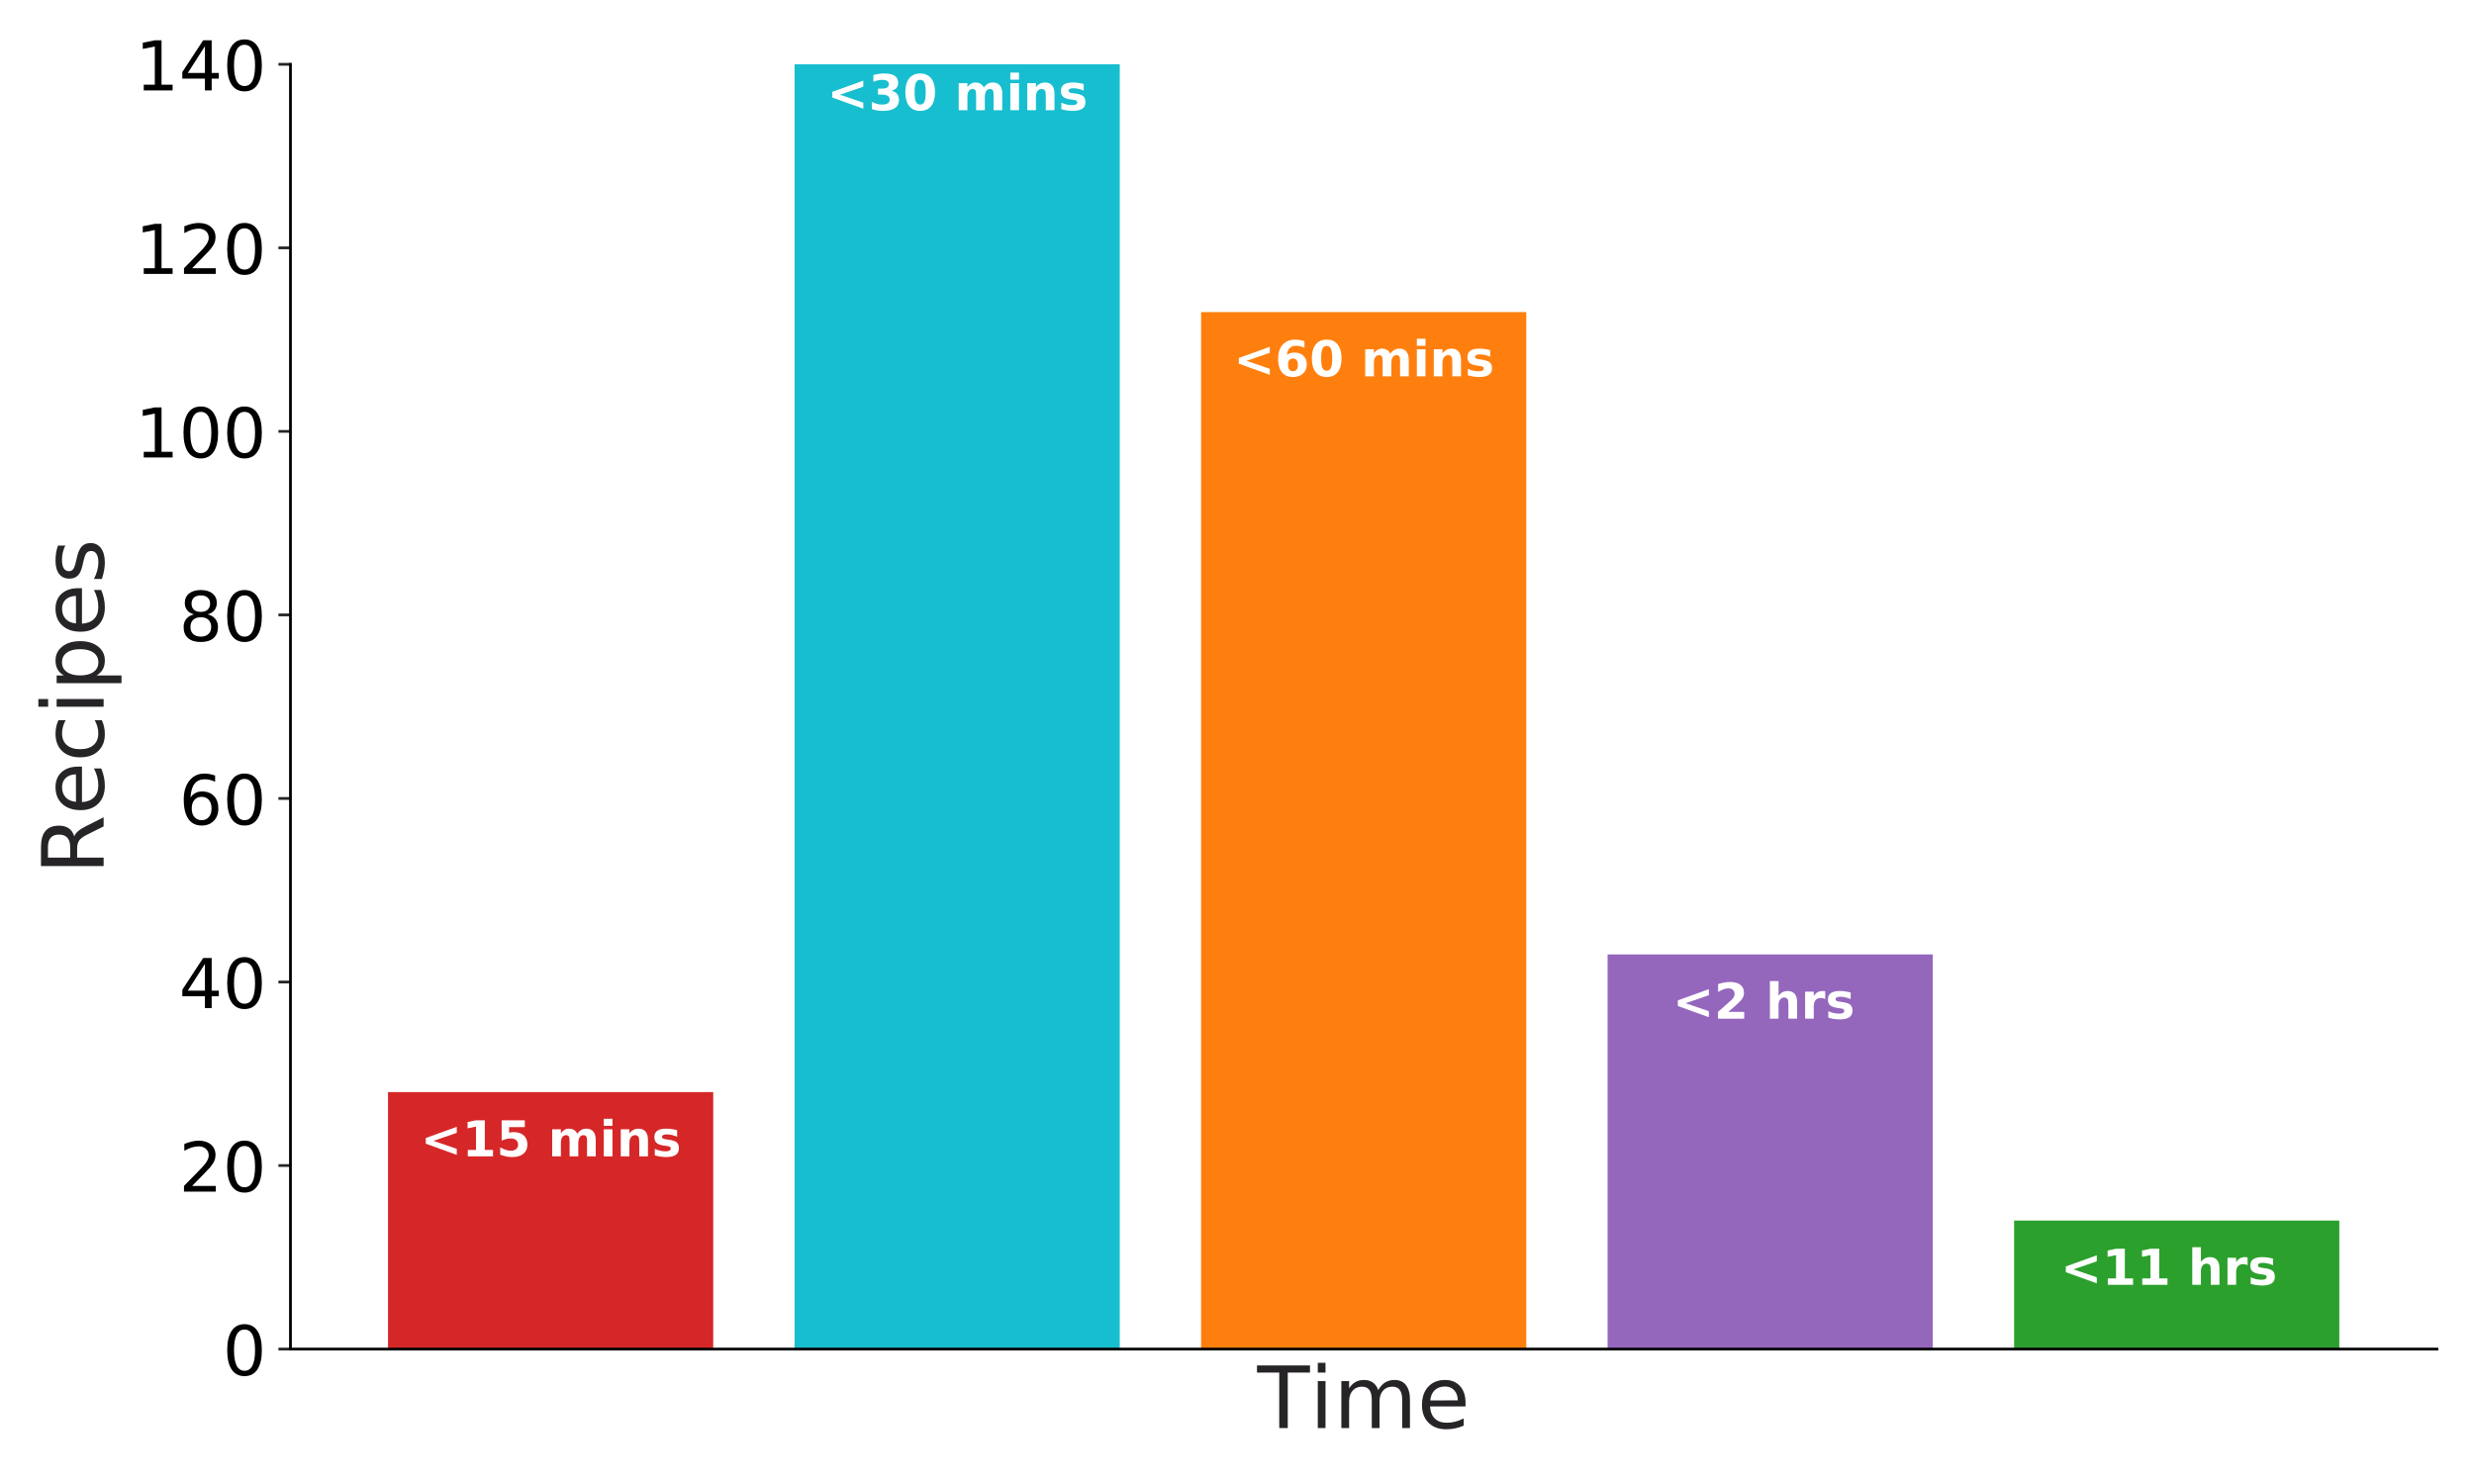
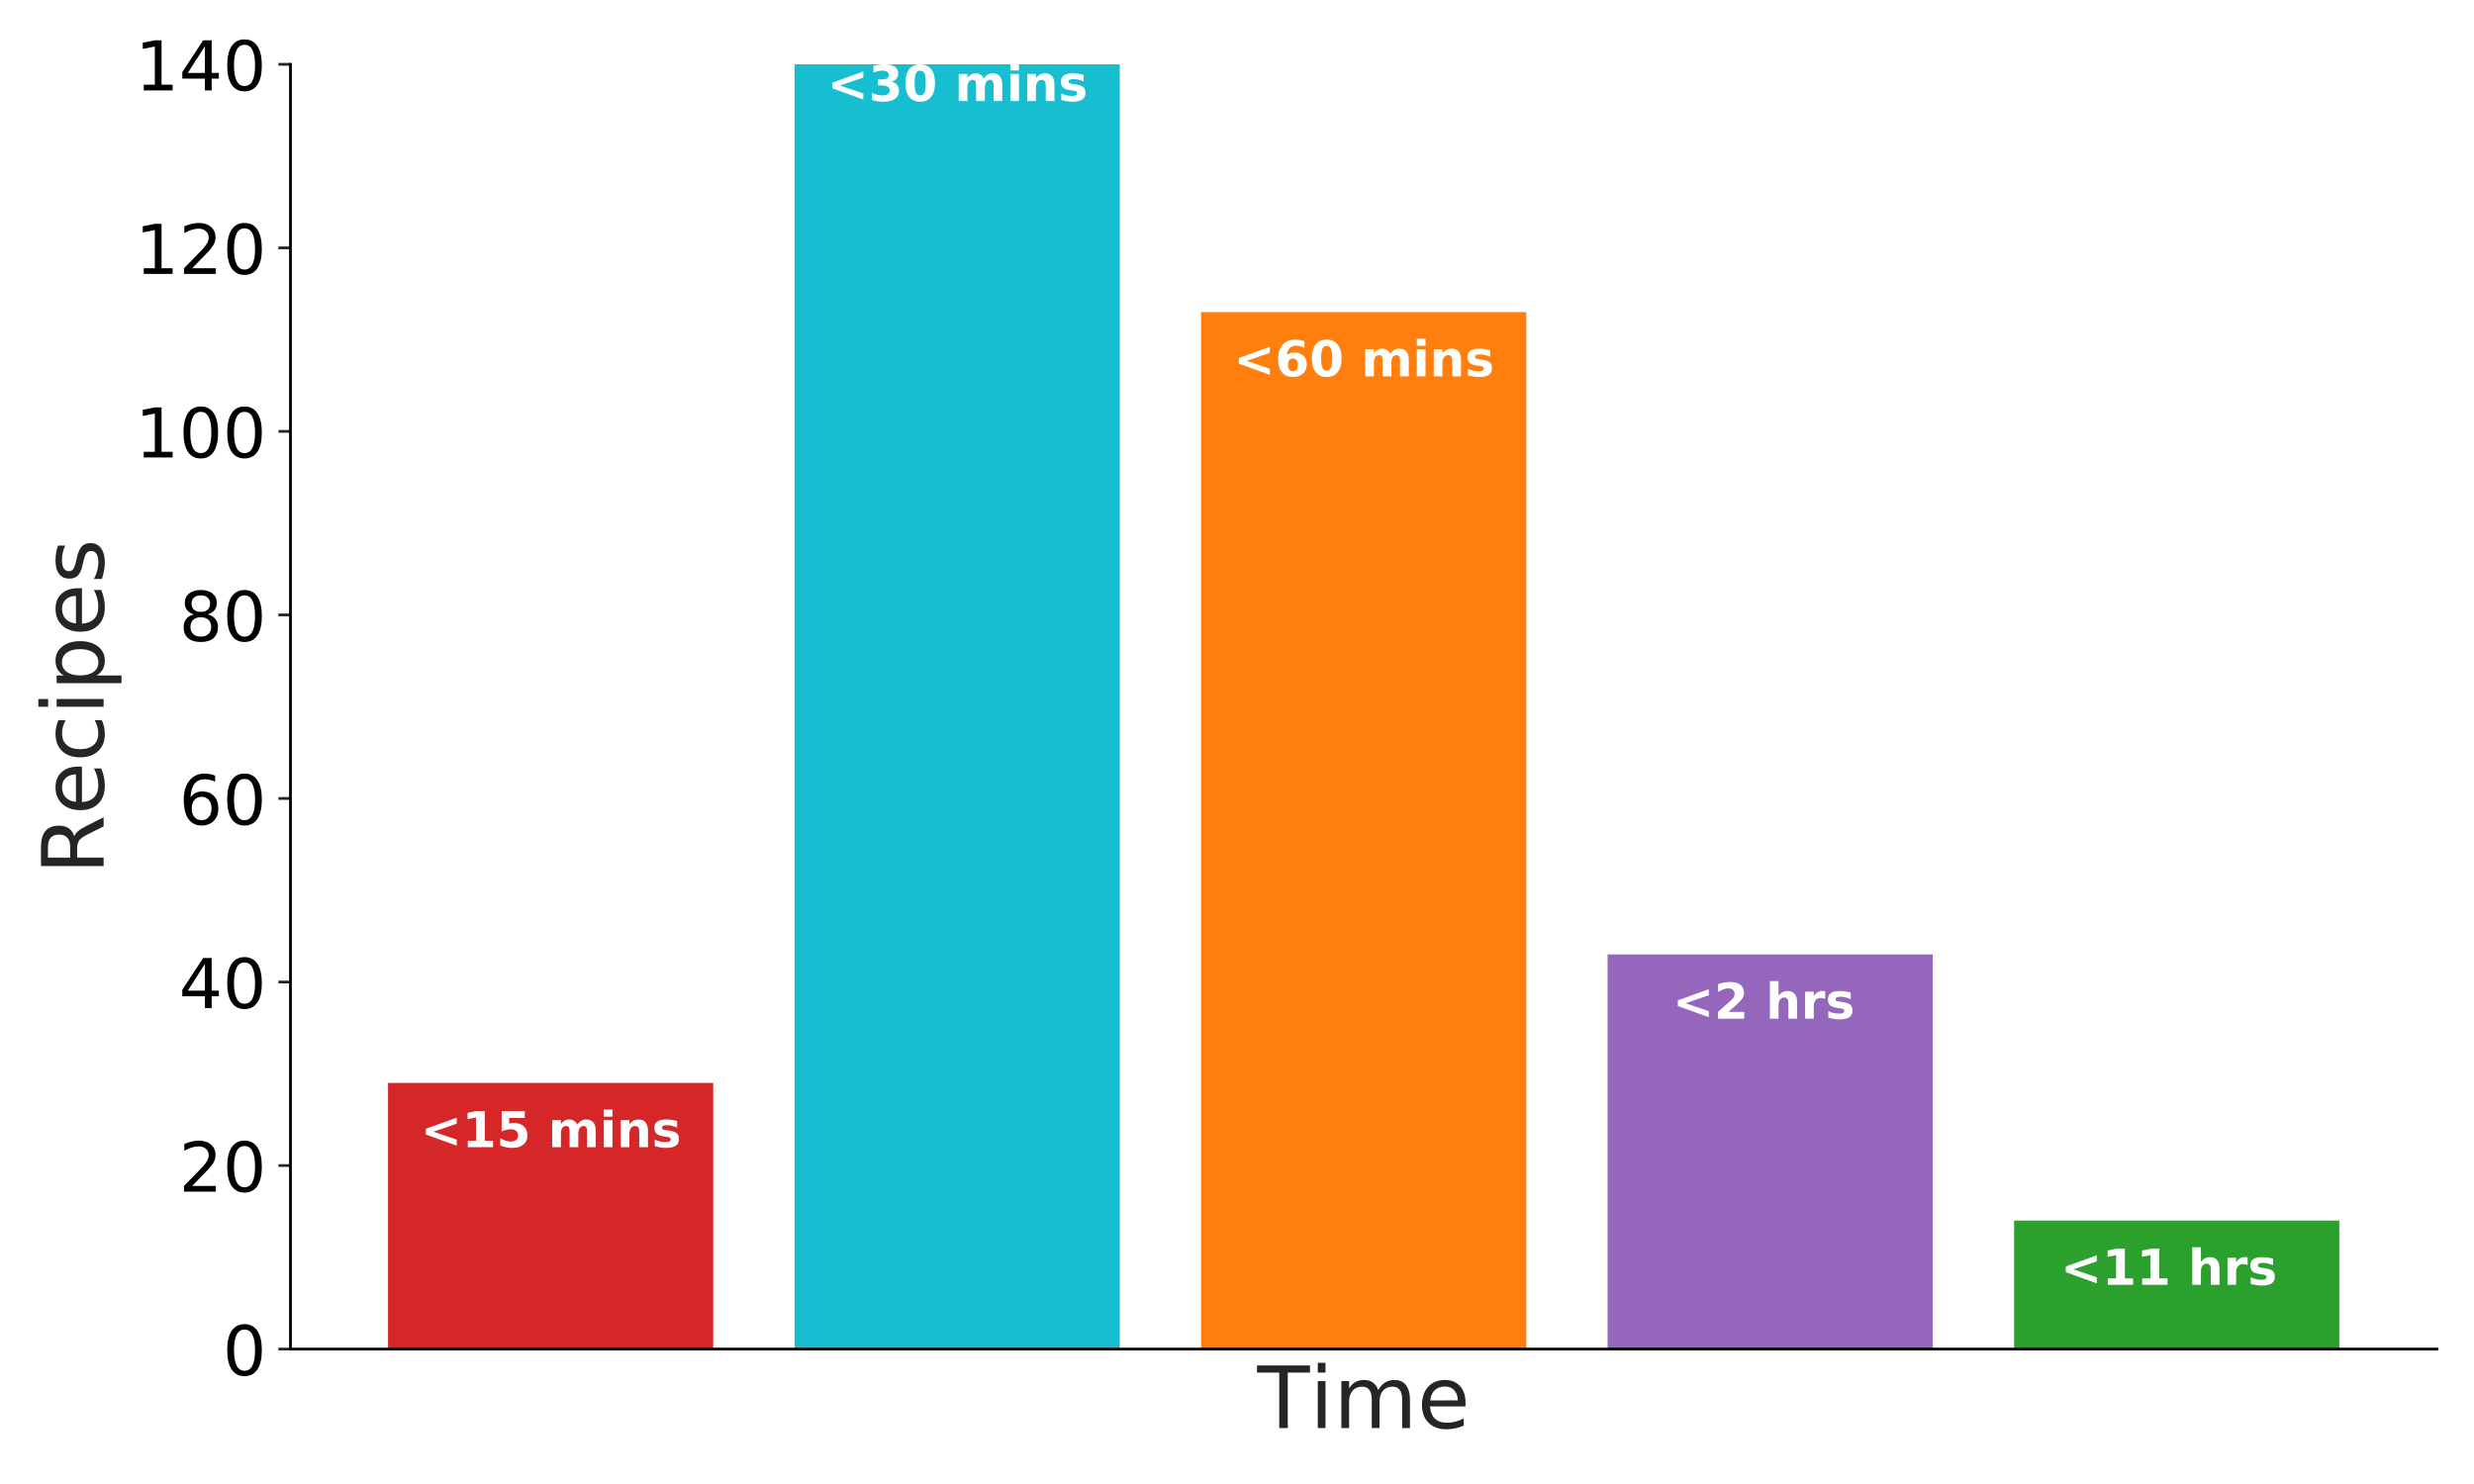
<svg xmlns="http://www.w3.org/2000/svg" xmlns:xlink="http://www.w3.org/1999/xlink" height="432pt" version="1.1" viewBox="0 0 720 432" width="720pt">
  <defs>
    <style type="text/css">
*{stroke-linecap:butt;stroke-linejoin:round;}
  </style>
  </defs>
  <g id="figure_1">
    <g id="patch_1">
      <path d="M 0 432  L 720 432  L 720 0  L 0 0  z " style="fill:#ffffff;" />
    </g>
    <g id="axes_1">
      <g id="patch_2">
        <path d="M 84.53 392.72  L 709.2 392.72  L 709.2 18.72  L 84.53 18.72  z " style="fill:#ffffff;" />
      </g>
      <g id="patch_3">
-         <path clip-path="url(#p9b2704805b)" d="M 112.924 392.72  L 207.571 392.72  L 207.571 317.92  L 112.924 317.92  z " style="fill:#d62728;" />
+         <path clip-path="url(#p4e42558c0a)" d="M 112.924 392.72  L 207.571 392.72  L 207.571 315.249  L 112.924 315.249  z " style="fill:#d62728;" />
      </g>
      <g id="patch_4">
-         <path clip-path="url(#p9b2704805b)" d="M 231.233 392.72  L 325.88 392.72  L 325.88 13.377  L 231.233 13.377  z " style="fill:#17becf;" />
+         <path clip-path="url(#p4e42558c0a)" d="M 231.233 392.72  L 325.88 392.72  L 325.88 10.706  L 231.233 10.706  z " style="fill:#17becf;" />
      </g>
      <g id="patch_5">
-         <path clip-path="url(#p9b2704805b)" d="M 349.542 392.72  L 444.188 392.72  L 444.188 90.849  L 349.542 90.849  z " style="fill:#ff7f0e;" />
+         <path clip-path="url(#p4e42558c0a)" d="M 349.542 392.72  L 444.188 392.72  L 444.188 90.849  L 349.542 90.849  z " style="fill:#ff7f0e;" />
      </g>
      <g id="patch_6">
-         <path clip-path="url(#p9b2704805b)" d="M 467.85 392.72  L 562.497 392.72  L 562.497 277.849  L 467.85 277.849  z " style="fill:#9467bd;" />
+         <path clip-path="url(#p4e42558c0a)" d="M 467.85 392.72  L 562.497 392.72  L 562.497 277.849  L 467.85 277.849  z " style="fill:#9467bd;" />
      </g>
      <g id="patch_7">
-         <path clip-path="url(#p9b2704805b)" d="M 586.159 392.72  L 680.806 392.72  L 680.806 355.32  L 586.159 355.32  z " style="fill:#2ca02c;" />
+         <path clip-path="url(#p4e42558c0a)" d="M 586.159 392.72  L 680.806 392.72  L 680.806 355.32  L 586.159 355.32  z " style="fill:#2ca02c;" />
      </g>
      <g id="matplotlib.axis_1">
        <g id="text_1">
          <defs>
            <path d="M -0.297 72.906  L 61.375 72.906  L 61.375 64.594  L 35.5 64.594  L 35.5 0  L 25.594 0  L 25.594 64.594  L -0.297 64.594  z " id="DejaVuSans-84" />
            <path d="M 9.422 54.688  L 18.406 54.688  L 18.406 0  L 9.422 0  z M 9.422 75.984  L 18.406 75.984  L 18.406 64.594  L 9.422 64.594  z " id="DejaVuSans-105" />
            <path d="M 52 44.188  Q 55.375 50.25 60.062 53.125  Q 64.75 56 71.094 56  Q 79.641 56 84.281 50.016  Q 88.922 44.047 88.922 33.016  L 88.922 0  L 79.891 0  L 79.891 32.719  Q 79.891 40.578 77.094 44.375  Q 74.312 48.188 68.609 48.188  Q 61.625 48.188 57.562 43.547  Q 53.516 38.922 53.516 30.906  L 53.516 0  L 44.484 0  L 44.484 32.719  Q 44.484 40.625 41.703 44.406  Q 38.922 48.188 33.109 48.188  Q 26.219 48.188 22.156 43.531  Q 18.109 38.875 18.109 30.906  L 18.109 0  L 9.078 0  L 9.078 54.688  L 18.109 54.688  L 18.109 46.188  Q 21.188 51.219 25.484 53.609  Q 29.781 56 35.688 56  Q 41.656 56 45.828 52.969  Q 50 49.953 52 44.188  z " id="DejaVuSans-109" />
            <path d="M 56.203 29.594  L 56.203 25.203  L 14.891 25.203  Q 15.484 15.922 20.484 11.062  Q 25.484 6.203 34.422 6.203  Q 39.594 6.203 44.453 7.469  Q 49.312 8.734 54.109 11.281  L 54.109 2.781  Q 49.266 0.734 44.188 -0.344  Q 39.109 -1.422 33.891 -1.422  Q 20.797 -1.422 13.156 6.188  Q 5.516 13.812 5.516 26.812  Q 5.516 40.234 12.766 48.109  Q 20.016 56 32.328 56  Q 43.359 56 49.781 48.891  Q 56.203 41.797 56.203 29.594  z M 47.219 32.234  Q 47.125 39.594 43.094 43.984  Q 39.062 48.391 32.422 48.391  Q 24.906 48.391 20.391 44.141  Q 15.875 39.891 15.188 32.172  z " id="DejaVuSans-101" />
          </defs>
          <g style="fill:#272427;" transform="translate(365.8963 415.7161)scale(0.25 -0.25)">
            <use xlink:href="#DejaVuSans-84" />
            <use x="61.037" xlink:href="#DejaVuSans-105" />
            <use x="88.82" xlink:href="#DejaVuSans-109" />
            <use x="186.232" xlink:href="#DejaVuSans-101" />
          </g>
        </g>
      </g>
      <g id="matplotlib.axis_2">
        <g id="ytick_1">
          <g id="line2d_1">
            <defs>
-               <path d="M 0 0  L -3.5 0  " id="m38bf8e7d33" style="stroke:#272427;stroke-width:0.8;" />
-             </defs>
-             <g>
-               <use style="fill:#272427;stroke:#272427;stroke-width:0.8;" x="84.53" xlink:href="#m38bf8e7d33" y="392.72" />
+               <path d="M 0 0  L -3.5 0  " id="mca4c1d5a8a" style="stroke:#272427;stroke-width:0.8;" />
+             </defs>
+             <g>
+               <use style="fill:#272427;stroke:#272427;stroke-width:0.8;" x="84.53" xlink:href="#mca4c1d5a8a" y="392.72" />
            </g>
          </g>
          <g id="text_2">
            <defs>
              <path d="M 31.781 66.406  Q 24.172 66.406 20.328 58.906  Q 16.5 51.422 16.5 36.375  Q 16.5 21.391 20.328 13.891  Q 24.172 6.391 31.781 6.391  Q 39.453 6.391 43.281 13.891  Q 47.125 21.391 47.125 36.375  Q 47.125 51.422 43.281 58.906  Q 39.453 66.406 31.781 66.406  z M 31.781 74.219  Q 44.047 74.219 50.516 64.516  Q 56.984 54.828 56.984 36.375  Q 56.984 17.969 50.516 8.266  Q 44.047 -1.422 31.781 -1.422  Q 19.531 -1.422 13.062 8.266  Q 6.594 17.969 6.594 36.375  Q 6.594 54.828 13.062 64.516  Q 19.531 74.219 31.781 74.219  z " id="DejaVuSans-48" />
            </defs>
            <g transform="translate(64.805 400.3184)scale(0.2 -0.2)">
              <use xlink:href="#DejaVuSans-48" />
            </g>
          </g>
        </g>
        <g id="ytick_2">
          <g id="line2d_2">
            <g>
-               <use style="fill:#272427;stroke:#272427;stroke-width:0.8;" x="84.53" xlink:href="#m38bf8e7d33" y="339.291" />
+               <use style="fill:#272427;stroke:#272427;stroke-width:0.8;" x="84.53" xlink:href="#mca4c1d5a8a" y="339.291" />
            </g>
          </g>
          <g id="text_3">
            <defs>
              <path d="M 19.188 8.297  L 53.609 8.297  L 53.609 0  L 7.328 0  L 7.328 8.297  Q 12.938 14.109 22.625 23.891  Q 32.328 33.688 34.812 36.531  Q 39.547 41.844 41.422 45.531  Q 43.312 49.219 43.312 52.781  Q 43.312 58.594 39.234 62.25  Q 35.156 65.922 28.609 65.922  Q 23.969 65.922 18.812 64.312  Q 13.672 62.703 7.812 59.422  L 7.812 69.391  Q 13.766 71.781 18.938 73  Q 24.125 74.219 28.422 74.219  Q 39.75 74.219 46.484 68.547  Q 53.219 62.891 53.219 53.422  Q 53.219 48.922 51.531 44.891  Q 49.859 40.875 45.406 35.406  Q 44.188 33.984 37.641 27.219  Q 31.109 20.453 19.188 8.297  z " id="DejaVuSans-50" />
            </defs>
            <g transform="translate(52.08 346.8899)scale(0.2 -0.2)">
              <use xlink:href="#DejaVuSans-50" />
              <use x="63.623" xlink:href="#DejaVuSans-48" />
            </g>
          </g>
        </g>
        <g id="ytick_3">
          <g id="line2d_3">
            <g>
-               <use style="fill:#272427;stroke:#272427;stroke-width:0.8;" x="84.53" xlink:href="#m38bf8e7d33" y="285.863" />
+               <use style="fill:#272427;stroke:#272427;stroke-width:0.8;" x="84.53" xlink:href="#mca4c1d5a8a" y="285.863" />
            </g>
          </g>
          <g id="text_4">
            <defs>
              <path d="M 37.797 64.312  L 12.891 25.391  L 37.797 25.391  z M 35.203 72.906  L 47.609 72.906  L 47.609 25.391  L 58.016 25.391  L 58.016 17.188  L 47.609 17.188  L 47.609 0  L 37.797 0  L 37.797 17.188  L 4.891 17.188  L 4.891 26.703  z " id="DejaVuSans-52" />
            </defs>
            <g transform="translate(52.08 293.4613)scale(0.2 -0.2)">
              <use xlink:href="#DejaVuSans-52" />
              <use x="63.623" xlink:href="#DejaVuSans-48" />
            </g>
          </g>
        </g>
        <g id="ytick_4">
          <g id="line2d_4">
            <g>
-               <use style="fill:#272427;stroke:#272427;stroke-width:0.8;" x="84.53" xlink:href="#m38bf8e7d33" y="232.434" />
+               <use style="fill:#272427;stroke:#272427;stroke-width:0.8;" x="84.53" xlink:href="#mca4c1d5a8a" y="232.434" />
            </g>
          </g>
          <g id="text_5">
            <defs>
              <path d="M 33.016 40.375  Q 26.375 40.375 22.484 35.828  Q 18.609 31.297 18.609 23.391  Q 18.609 15.531 22.484 10.953  Q 26.375 6.391 33.016 6.391  Q 39.656 6.391 43.531 10.953  Q 47.406 15.531 47.406 23.391  Q 47.406 31.297 43.531 35.828  Q 39.656 40.375 33.016 40.375  z M 52.594 71.297  L 52.594 62.312  Q 48.875 64.062 45.094 64.984  Q 41.312 65.922 37.594 65.922  Q 27.828 65.922 22.672 59.328  Q 17.531 52.734 16.797 39.406  Q 19.672 43.656 24.016 45.922  Q 28.375 48.188 33.594 48.188  Q 44.578 48.188 50.953 41.516  Q 57.328 34.859 57.328 23.391  Q 57.328 12.156 50.688 5.359  Q 44.047 -1.422 33.016 -1.422  Q 20.359 -1.422 13.672 8.266  Q 6.984 17.969 6.984 36.375  Q 6.984 53.656 15.188 63.938  Q 23.391 74.219 37.203 74.219  Q 40.922 74.219 44.703 73.484  Q 48.484 72.75 52.594 71.297  z " id="DejaVuSans-54" />
            </defs>
            <g transform="translate(52.08 240.0327)scale(0.2 -0.2)">
              <use xlink:href="#DejaVuSans-54" />
              <use x="63.623" xlink:href="#DejaVuSans-48" />
            </g>
          </g>
        </g>
        <g id="ytick_5">
          <g id="line2d_5">
            <g>
-               <use style="fill:#272427;stroke:#272427;stroke-width:0.8;" x="84.53" xlink:href="#m38bf8e7d33" y="179.006" />
+               <use style="fill:#272427;stroke:#272427;stroke-width:0.8;" x="84.53" xlink:href="#mca4c1d5a8a" y="179.006" />
            </g>
          </g>
          <g id="text_6">
            <defs>
              <path d="M 31.781 34.625  Q 24.75 34.625 20.719 30.859  Q 16.703 27.094 16.703 20.516  Q 16.703 13.922 20.719 10.156  Q 24.75 6.391 31.781 6.391  Q 38.812 6.391 42.859 10.172  Q 46.922 13.969 46.922 20.516  Q 46.922 27.094 42.891 30.859  Q 38.875 34.625 31.781 34.625  z M 21.922 38.812  Q 15.578 40.375 12.031 44.719  Q 8.5 49.078 8.5 55.328  Q 8.5 64.062 14.719 69.141  Q 20.953 74.219 31.781 74.219  Q 42.672 74.219 48.875 69.141  Q 55.078 64.062 55.078 55.328  Q 55.078 49.078 51.531 44.719  Q 48 40.375 41.703 38.812  Q 48.828 37.156 52.797 32.312  Q 56.781 27.484 56.781 20.516  Q 56.781 9.906 50.312 4.234  Q 43.844 -1.422 31.781 -1.422  Q 19.734 -1.422 13.25 4.234  Q 6.781 9.906 6.781 20.516  Q 6.781 27.484 10.781 32.312  Q 14.797 37.156 21.922 38.812  z M 18.312 54.391  Q 18.312 48.734 21.844 45.562  Q 25.391 42.391 31.781 42.391  Q 38.141 42.391 41.719 45.562  Q 45.312 48.734 45.312 54.391  Q 45.312 60.062 41.719 63.234  Q 38.141 66.406 31.781 66.406  Q 25.391 66.406 21.844 63.234  Q 18.312 60.062 18.312 54.391  z " id="DejaVuSans-56" />
            </defs>
            <g transform="translate(52.08 186.6042)scale(0.2 -0.2)">
              <use xlink:href="#DejaVuSans-56" />
              <use x="63.623" xlink:href="#DejaVuSans-48" />
            </g>
          </g>
        </g>
        <g id="ytick_6">
          <g id="line2d_6">
            <g>
-               <use style="fill:#272427;stroke:#272427;stroke-width:0.8;" x="84.53" xlink:href="#m38bf8e7d33" y="125.577" />
+               <use style="fill:#272427;stroke:#272427;stroke-width:0.8;" x="84.53" xlink:href="#mca4c1d5a8a" y="125.577" />
            </g>
          </g>
          <g id="text_7">
            <defs>
              <path d="M 12.406 8.297  L 28.516 8.297  L 28.516 63.922  L 10.984 60.406  L 10.984 69.391  L 28.422 72.906  L 38.281 72.906  L 38.281 8.297  L 54.391 8.297  L 54.391 0  L 12.406 0  z " id="DejaVuSans-49" />
            </defs>
            <g transform="translate(39.355 133.1756)scale(0.2 -0.2)">
              <use xlink:href="#DejaVuSans-49" />
              <use x="63.623" xlink:href="#DejaVuSans-48" />
              <use x="127.246" xlink:href="#DejaVuSans-48" />
            </g>
          </g>
        </g>
        <g id="ytick_7">
          <g id="line2d_7">
            <g>
-               <use style="fill:#272427;stroke:#272427;stroke-width:0.8;" x="84.53" xlink:href="#m38bf8e7d33" y="72.149" />
+               <use style="fill:#272427;stroke:#272427;stroke-width:0.8;" x="84.53" xlink:href="#mca4c1d5a8a" y="72.149" />
            </g>
          </g>
          <g id="text_8">
            <g transform="translate(39.355 79.74701)scale(0.2 -0.2)">
              <use xlink:href="#DejaVuSans-49" />
              <use x="63.623" xlink:href="#DejaVuSans-50" />
              <use x="127.246" xlink:href="#DejaVuSans-48" />
            </g>
          </g>
        </g>
        <g id="ytick_8">
          <g id="line2d_8">
            <g>
-               <use style="fill:#272427;stroke:#272427;stroke-width:0.8;" x="84.53" xlink:href="#m38bf8e7d33" y="18.72" />
+               <use style="fill:#272427;stroke:#272427;stroke-width:0.8;" x="84.53" xlink:href="#mca4c1d5a8a" y="18.72" />
            </g>
          </g>
          <g id="text_9">
            <g transform="translate(39.355 26.31844)scale(0.2 -0.2)">
              <use xlink:href="#DejaVuSans-49" />
              <use x="63.623" xlink:href="#DejaVuSans-52" />
              <use x="127.246" xlink:href="#DejaVuSans-48" />
            </g>
          </g>
        </g>
        <g id="text_10">
          <defs>
            <path d="M 44.391 34.188  Q 47.562 33.109 50.562 29.594  Q 53.562 26.078 56.594 19.922  L 66.609 0  L 56 0  L 46.688 18.703  Q 43.062 26.031 39.672 28.422  Q 36.281 30.812 30.422 30.812  L 19.672 30.812  L 19.672 0  L 9.812 0  L 9.812 72.906  L 32.078 72.906  Q 44.578 72.906 50.734 67.672  Q 56.891 62.453 56.891 51.906  Q 56.891 45.016 53.688 40.469  Q 50.484 35.938 44.391 34.188  z M 19.672 64.797  L 19.672 38.922  L 32.078 38.922  Q 39.203 38.922 42.844 42.219  Q 46.484 45.516 46.484 51.906  Q 46.484 58.297 42.844 61.547  Q 39.203 64.797 32.078 64.797  z " id="DejaVuSans-82" />
            <path d="M 48.781 52.594  L 48.781 44.188  Q 44.969 46.297 41.141 47.344  Q 37.312 48.391 33.406 48.391  Q 24.656 48.391 19.812 42.844  Q 14.984 37.312 14.984 27.297  Q 14.984 17.281 19.812 11.734  Q 24.656 6.203 33.406 6.203  Q 37.312 6.203 41.141 7.25  Q 44.969 8.297 48.781 10.406  L 48.781 2.094  Q 45.016 0.344 40.984 -0.531  Q 36.969 -1.422 32.422 -1.422  Q 20.062 -1.422 12.781 6.344  Q 5.516 14.109 5.516 27.297  Q 5.516 40.672 12.859 48.328  Q 20.219 56 33.016 56  Q 37.156 56 41.109 55.141  Q 45.062 54.297 48.781 52.594  z " id="DejaVuSans-99" />
            <path d="M 18.109 8.203  L 18.109 -20.797  L 9.078 -20.797  L 9.078 54.688  L 18.109 54.688  L 18.109 46.391  Q 20.953 51.266 25.266 53.625  Q 29.594 56 35.594 56  Q 45.562 56 51.781 48.094  Q 58.016 40.188 58.016 27.297  Q 58.016 14.406 51.781 6.484  Q 45.562 -1.422 35.594 -1.422  Q 29.594 -1.422 25.266 0.953  Q 20.953 3.328 18.109 8.203  z M 48.688 27.297  Q 48.688 37.203 44.609 42.844  Q 40.531 48.484 33.406 48.484  Q 26.266 48.484 22.188 42.844  Q 18.109 37.203 18.109 27.297  Q 18.109 17.391 22.188 11.75  Q 26.266 6.109 33.406 6.109  Q 40.531 6.109 44.609 11.75  Q 48.688 17.391 48.688 27.297  z " id="DejaVuSans-112" />
            <path d="M 44.281 53.078  L 44.281 44.578  Q 40.484 46.531 36.375 47.5  Q 32.281 48.484 27.875 48.484  Q 21.188 48.484 17.844 46.438  Q 14.5 44.391 14.5 40.281  Q 14.5 37.156 16.891 35.375  Q 19.281 33.594 26.516 31.984  L 29.594 31.297  Q 39.156 29.25 43.188 25.516  Q 47.219 21.781 47.219 15.094  Q 47.219 7.469 41.188 3.016  Q 35.156 -1.422 24.609 -1.422  Q 20.219 -1.422 15.453 -0.562  Q 10.688 0.297 5.422 2  L 5.422 11.281  Q 10.406 8.688 15.234 7.391  Q 20.062 6.109 24.812 6.109  Q 31.156 6.109 34.562 8.281  Q 37.984 10.453 37.984 14.406  Q 37.984 18.062 35.516 20.016  Q 33.062 21.969 24.703 23.781  L 21.578 24.516  Q 13.234 26.266 9.516 29.906  Q 5.812 33.547 5.812 39.891  Q 5.812 47.609 11.281 51.797  Q 16.75 56 26.812 56  Q 31.781 56 36.172 55.266  Q 40.578 54.547 44.281 53.078  z " id="DejaVuSans-115" />
          </defs>
          <g style="fill:#272427;" transform="translate(30.15578 254.5735)rotate(-90)scale(0.25 -0.25)">
            <use xlink:href="#DejaVuSans-82" />
            <use x="69.42" xlink:href="#DejaVuSans-101" />
            <use x="130.943" xlink:href="#DejaVuSans-99" />
            <use x="185.924" xlink:href="#DejaVuSans-105" />
            <use x="213.707" xlink:href="#DejaVuSans-112" />
            <use x="277.184" xlink:href="#DejaVuSans-101" />
            <use x="338.707" xlink:href="#DejaVuSans-115" />
          </g>
        </g>
      </g>
      <g id="patch_8">
        <path d="M 84.53 392.72  L 84.53 18.72  " style="fill:none;stroke:#000000;stroke-linecap:square;stroke-linejoin:miter;stroke-width:0.8;" />
      </g>
      <g id="patch_9">
        <path d="M 84.53 392.72  L 709.2 392.72  " style="fill:none;stroke:#000000;stroke-linecap:square;stroke-linejoin:miter;stroke-width:0.8;" />
      </g>
      <g id="text_11">
        <defs>
          <path d="M 73.188 47.516  L 26.125 31.297  L 73.188 15.188  L 73.188 2.984  L 10.594 25.594  L 10.594 37.109  L 73.188 59.719  z " id="DejaVuSans-Bold-60" />
          <path d="M 11.719 12.984  L 28.328 12.984  L 28.328 60.109  L 11.281 56.594  L 11.281 69.391  L 28.219 72.906  L 46.094 72.906  L 46.094 12.984  L 62.703 12.984  L 62.703 0  L 11.719 0  z " id="DejaVuSans-Bold-49" />
          <path d="M 10.594 72.906  L 57.328 72.906  L 57.328 59.078  L 25.594 59.078  L 25.594 47.797  Q 27.734 48.391 29.906 48.703  Q 32.078 49.031 34.422 49.031  Q 47.75 49.031 55.172 42.359  Q 62.594 35.688 62.594 23.781  Q 62.594 11.969 54.516 5.266  Q 46.438 -1.422 32.078 -1.422  Q 25.875 -1.422 19.797 -0.219  Q 13.719 0.984 7.719 3.422  L 7.719 18.219  Q 13.672 14.797 19.016 13.078  Q 24.359 11.375 29.109 11.375  Q 35.938 11.375 39.859 14.719  Q 43.797 18.062 43.797 23.781  Q 43.797 29.547 39.859 32.859  Q 35.938 36.188 29.109 36.188  Q 25.047 36.188 20.453 35.125  Q 15.875 34.078 10.594 31.891  z " id="DejaVuSans-Bold-53" />
          <path id="DejaVuSans-Bold-32" />
          <path d="M 59.078 45.609  Q 62.406 50.688 66.969 53.344  Q 71.531 56 77 56  Q 86.422 56 91.359 50.188  Q 96.297 44.391 96.297 33.297  L 96.297 0  L 78.719 0  L 78.719 28.516  Q 78.766 29.156 78.781 29.828  Q 78.812 30.516 78.812 31.781  Q 78.812 37.594 77.094 40.203  Q 75.391 42.828 71.578 42.828  Q 66.609 42.828 63.891 38.719  Q 61.188 34.625 61.078 26.859  L 61.078 0  L 43.5 0  L 43.5 28.516  Q 43.5 37.594 41.938 40.203  Q 40.375 42.828 36.375 42.828  Q 31.344 42.828 28.609 38.703  Q 25.875 34.578 25.875 26.906  L 25.875 0  L 8.297 0  L 8.297 54.688  L 25.875 54.688  L 25.875 46.688  Q 29.109 51.312 33.281 53.656  Q 37.453 56 42.484 56  Q 48.141 56 52.484 53.266  Q 56.844 50.531 59.078 45.609  z " id="DejaVuSans-Bold-109" />
          <path d="M 8.406 54.688  L 25.875 54.688  L 25.875 0  L 8.406 0  z M 8.406 75.984  L 25.875 75.984  L 25.875 61.719  L 8.406 61.719  z " id="DejaVuSans-Bold-105" />
          <path d="M 63.375 33.297  L 63.375 0  L 45.797 0  L 45.797 5.422  L 45.797 25.484  Q 45.797 32.562 45.484 35.25  Q 45.172 37.938 44.391 39.203  Q 43.359 40.922 41.594 41.875  Q 39.844 42.828 37.594 42.828  Q 32.125 42.828 29 38.594  Q 25.875 34.375 25.875 26.906  L 25.875 0  L 8.406 0  L 8.406 54.688  L 25.875 54.688  L 25.875 46.688  Q 29.828 51.469 34.266 53.734  Q 38.719 56 44.094 56  Q 53.562 56 58.469 50.188  Q 63.375 44.391 63.375 33.297  z " id="DejaVuSans-Bold-110" />
          <path d="M 51.125 52.984  L 51.125 39.703  Q 45.516 42.047 40.281 43.219  Q 35.062 44.391 30.422 44.391  Q 25.438 44.391 23.016 43.141  Q 20.609 41.891 20.609 39.312  Q 20.609 37.203 22.438 36.078  Q 24.266 34.969 29 34.422  L 32.078 33.984  Q 45.516 32.281 50.141 28.375  Q 54.781 24.469 54.781 16.109  Q 54.781 7.375 48.328 2.969  Q 41.891 -1.422 29.109 -1.422  Q 23.688 -1.422 17.891 -0.562  Q 12.109 0.297 6 2  L 6 15.281  Q 11.234 12.75 16.719 11.469  Q 22.219 10.203 27.875 10.203  Q 33.016 10.203 35.594 11.609  Q 38.188 13.031 38.188 15.828  Q 38.188 18.172 36.406 19.312  Q 34.625 20.453 29.297 21.094  L 26.219 21.484  Q 14.547 22.953 9.859 26.906  Q 5.172 30.859 5.172 38.922  Q 5.172 47.609 11.125 51.797  Q 17.094 56 29.391 56  Q 34.234 56 39.547 55.266  Q 44.875 54.547 51.125 52.984  z " id="DejaVuSans-Bold-115" />
        </defs>
-         <g style="fill:#ffffff;" transform="translate(122.3888 336.62)scale(0.144 -0.144)">
+         <g style="fill:#ffffff;" transform="translate(122.3888 333.9486)scale(0.144 -0.144)">
          <use xlink:href="#DejaVuSans-Bold-60" />
          <use x="83.789" xlink:href="#DejaVuSans-Bold-49" />
          <use x="153.369" xlink:href="#DejaVuSans-Bold-53" />
          <use x="222.949" xlink:href="#DejaVuSans-Bold-32" />
          <use x="257.764" xlink:href="#DejaVuSans-Bold-109" />
          <use x="361.963" xlink:href="#DejaVuSans-Bold-105" />
          <use x="396.24" xlink:href="#DejaVuSans-Bold-110" />
          <use x="467.432" xlink:href="#DejaVuSans-Bold-115" />
        </g>
      </g>
      <g id="text_12">
        <defs>
          <path d="M 46.578 39.312  Q 53.953 37.406 57.781 32.688  Q 61.625 27.984 61.625 20.703  Q 61.625 9.859 53.312 4.219  Q 45.016 -1.422 29.109 -1.422  Q 23.484 -1.422 17.844 -0.516  Q 12.203 0.391 6.688 2.203  L 6.688 16.703  Q 11.969 14.062 17.156 12.719  Q 22.359 11.375 27.391 11.375  Q 34.859 11.375 38.844 13.953  Q 42.828 16.547 42.828 21.391  Q 42.828 26.375 38.75 28.938  Q 34.672 31.5 26.703 31.5  L 19.188 31.5  L 19.188 43.609  L 27.094 43.609  Q 34.188 43.609 37.641 45.828  Q 41.109 48.047 41.109 52.594  Q 41.109 56.781 37.734 59.078  Q 34.375 61.375 28.219 61.375  Q 23.688 61.375 19.047 60.344  Q 14.406 59.328 9.812 57.328  L 9.812 71.094  Q 15.375 72.656 20.844 73.438  Q 26.312 74.219 31.594 74.219  Q 45.797 74.219 52.844 69.547  Q 59.906 64.891 59.906 55.516  Q 59.906 49.125 56.531 45.047  Q 53.172 40.969 46.578 39.312  z " id="DejaVuSans-Bold-51" />
          <path d="M 46 36.531  Q 46 50.203 43.438 55.781  Q 40.875 61.375 34.812 61.375  Q 28.766 61.375 26.172 55.781  Q 23.578 50.203 23.578 36.531  Q 23.578 22.703 26.172 17.031  Q 28.766 11.375 34.812 11.375  Q 40.828 11.375 43.406 17.031  Q 46 22.703 46 36.531  z M 64.797 36.375  Q 64.797 18.266 56.984 8.422  Q 49.172 -1.422 34.812 -1.422  Q 20.406 -1.422 12.594 8.422  Q 4.781 18.266 4.781 36.375  Q 4.781 54.547 12.594 64.375  Q 20.406 74.219 34.812 74.219  Q 49.172 74.219 56.984 64.375  Q 64.797 54.547 64.797 36.375  z " id="DejaVuSans-Bold-48" />
        </defs>
-         <g style="fill:#ffffff;" transform="translate(240.6975 32.07714)scale(0.144 -0.144)">
+         <g style="fill:#ffffff;" transform="translate(240.6975 29.40571)scale(0.144 -0.144)">
          <use xlink:href="#DejaVuSans-Bold-60" />
          <use x="83.789" xlink:href="#DejaVuSans-Bold-51" />
          <use x="153.369" xlink:href="#DejaVuSans-Bold-48" />
          <use x="222.949" xlink:href="#DejaVuSans-Bold-32" />
          <use x="257.764" xlink:href="#DejaVuSans-Bold-109" />
          <use x="361.963" xlink:href="#DejaVuSans-Bold-105" />
          <use x="396.24" xlink:href="#DejaVuSans-Bold-110" />
          <use x="467.432" xlink:href="#DejaVuSans-Bold-115" />
        </g>
      </g>
      <g id="text_13">
        <defs>
          <path d="M 36.188 35.984  Q 31.25 35.984 28.781 32.781  Q 26.312 29.594 26.312 23.188  Q 26.312 16.797 28.781 13.594  Q 31.25 10.406 36.188 10.406  Q 41.156 10.406 43.625 13.594  Q 46.094 16.797 46.094 23.188  Q 46.094 29.594 43.625 32.781  Q 41.156 35.984 36.188 35.984  z M 59.422 71  L 59.422 57.516  Q 54.781 59.719 50.672 60.766  Q 46.578 61.812 42.672 61.812  Q 34.281 61.812 29.594 57.141  Q 24.906 52.484 24.125 43.312  Q 27.344 45.703 31.094 46.891  Q 34.859 48.094 39.312 48.094  Q 50.484 48.094 57.344 41.547  Q 64.203 35.016 64.203 24.422  Q 64.203 12.703 56.531 5.641  Q 48.875 -1.422 35.984 -1.422  Q 21.781 -1.422 13.984 8.172  Q 6.203 17.781 6.203 35.406  Q 6.203 53.469 15.312 63.797  Q 24.422 74.125 40.281 74.125  Q 45.312 74.125 50.047 73.344  Q 54.781 72.562 59.422 71  z " id="DejaVuSans-Bold-54" />
        </defs>
        <g style="fill:#ffffff;" transform="translate(359.0062 109.5486)scale(0.144 -0.144)">
          <use xlink:href="#DejaVuSans-Bold-60" />
          <use x="83.789" xlink:href="#DejaVuSans-Bold-54" />
          <use x="153.369" xlink:href="#DejaVuSans-Bold-48" />
          <use x="222.949" xlink:href="#DejaVuSans-Bold-32" />
          <use x="257.764" xlink:href="#DejaVuSans-Bold-109" />
          <use x="361.963" xlink:href="#DejaVuSans-Bold-105" />
          <use x="396.24" xlink:href="#DejaVuSans-Bold-110" />
          <use x="467.432" xlink:href="#DejaVuSans-Bold-115" />
        </g>
      </g>
      <g id="text_14">
        <defs>
          <path d="M 28.812 13.812  L 60.891 13.812  L 60.891 0  L 7.906 0  L 7.906 13.812  L 34.516 37.312  Q 38.094 40.531 39.797 43.609  Q 41.5 46.688 41.5 50  Q 41.5 55.125 38.062 58.25  Q 34.625 61.375 28.906 61.375  Q 24.516 61.375 19.281 59.5  Q 14.062 57.625 8.109 53.906  L 8.109 69.922  Q 14.453 72.016 20.656 73.109  Q 26.859 74.219 32.812 74.219  Q 45.906 74.219 53.156 68.453  Q 60.406 62.703 60.406 52.391  Q 60.406 46.438 57.328 41.281  Q 54.25 36.141 44.391 27.484  z " id="DejaVuSans-Bold-50" />
          <path d="M 63.375 33.297  L 63.375 0  L 45.797 0  L 45.797 5.422  L 45.797 25.391  Q 45.797 32.562 45.484 35.25  Q 45.172 37.938 44.391 39.203  Q 43.359 40.922 41.594 41.875  Q 39.844 42.828 37.594 42.828  Q 32.125 42.828 29 38.594  Q 25.875 34.375 25.875 26.906  L 25.875 0  L 8.406 0  L 8.406 75.984  L 25.875 75.984  L 25.875 46.688  Q 29.828 51.469 34.266 53.734  Q 38.719 56 44.094 56  Q 53.562 56 58.469 50.188  Q 63.375 44.391 63.375 33.297  z " id="DejaVuSans-Bold-104" />
          <path d="M 49.031 39.797  Q 46.734 40.875 44.453 41.375  Q 42.188 41.891 39.891 41.891  Q 33.156 41.891 29.516 37.562  Q 25.875 33.25 25.875 25.203  L 25.875 0  L 8.406 0  L 8.406 54.688  L 25.875 54.688  L 25.875 45.703  Q 29.25 51.078 33.609 53.531  Q 37.984 56 44.094 56  Q 44.969 56 45.984 55.922  Q 47.016 55.859 48.969 55.609  z " id="DejaVuSans-Bold-114" />
        </defs>
        <g style="fill:#ffffff;" transform="translate(486.7796 296.5486)scale(0.144 -0.144)">
          <use xlink:href="#DejaVuSans-Bold-60" />
          <use x="83.789" xlink:href="#DejaVuSans-Bold-50" />
          <use x="153.369" xlink:href="#DejaVuSans-Bold-32" />
          <use x="188.184" xlink:href="#DejaVuSans-Bold-104" />
          <use x="259.375" xlink:href="#DejaVuSans-Bold-114" />
          <use x="308.691" xlink:href="#DejaVuSans-Bold-115" />
        </g>
      </g>
      <g id="text_15">
        <g style="fill:#ffffff;" transform="translate(599.6799 374.02)scale(0.144 -0.144)">
          <use xlink:href="#DejaVuSans-Bold-60" />
          <use x="83.789" xlink:href="#DejaVuSans-Bold-49" />
          <use x="153.369" xlink:href="#DejaVuSans-Bold-49" />
          <use x="222.949" xlink:href="#DejaVuSans-Bold-32" />
          <use x="257.764" xlink:href="#DejaVuSans-Bold-104" />
          <use x="328.955" xlink:href="#DejaVuSans-Bold-114" />
          <use x="378.271" xlink:href="#DejaVuSans-Bold-115" />
        </g>
      </g>
    </g>
  </g>
  <defs>
-     <clipPath id="p9b2704805b">
+     <clipPath id="p4e42558c0a">
      <rect height="374" width="624.67" x="84.53" y="18.72" />
    </clipPath>
  </defs>
</svg>
